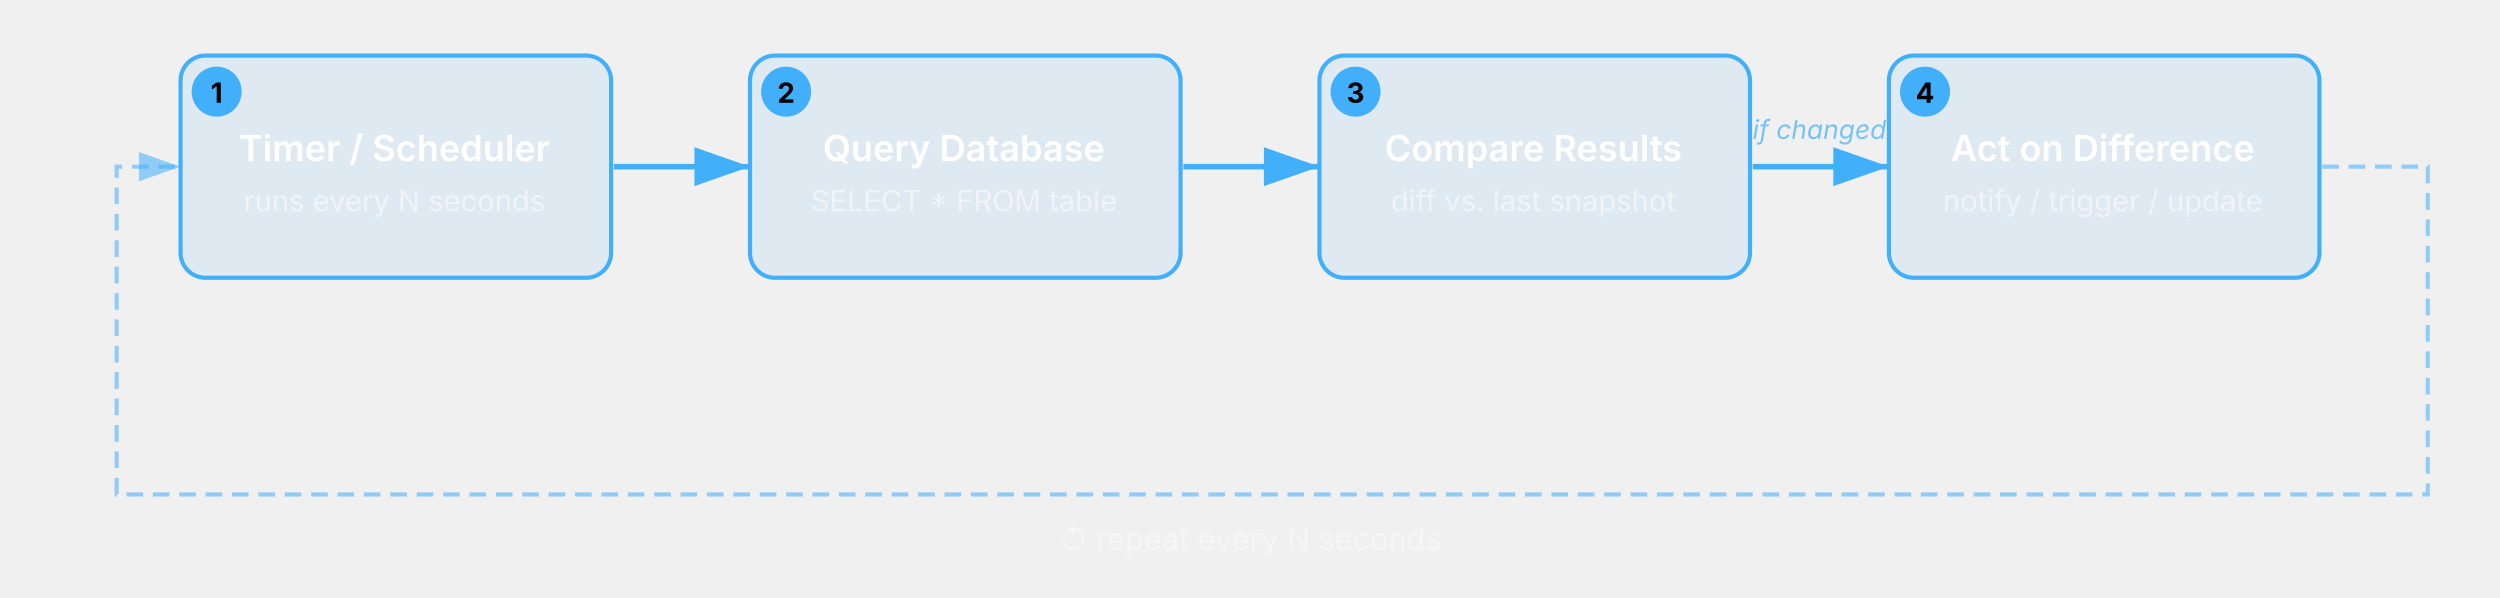
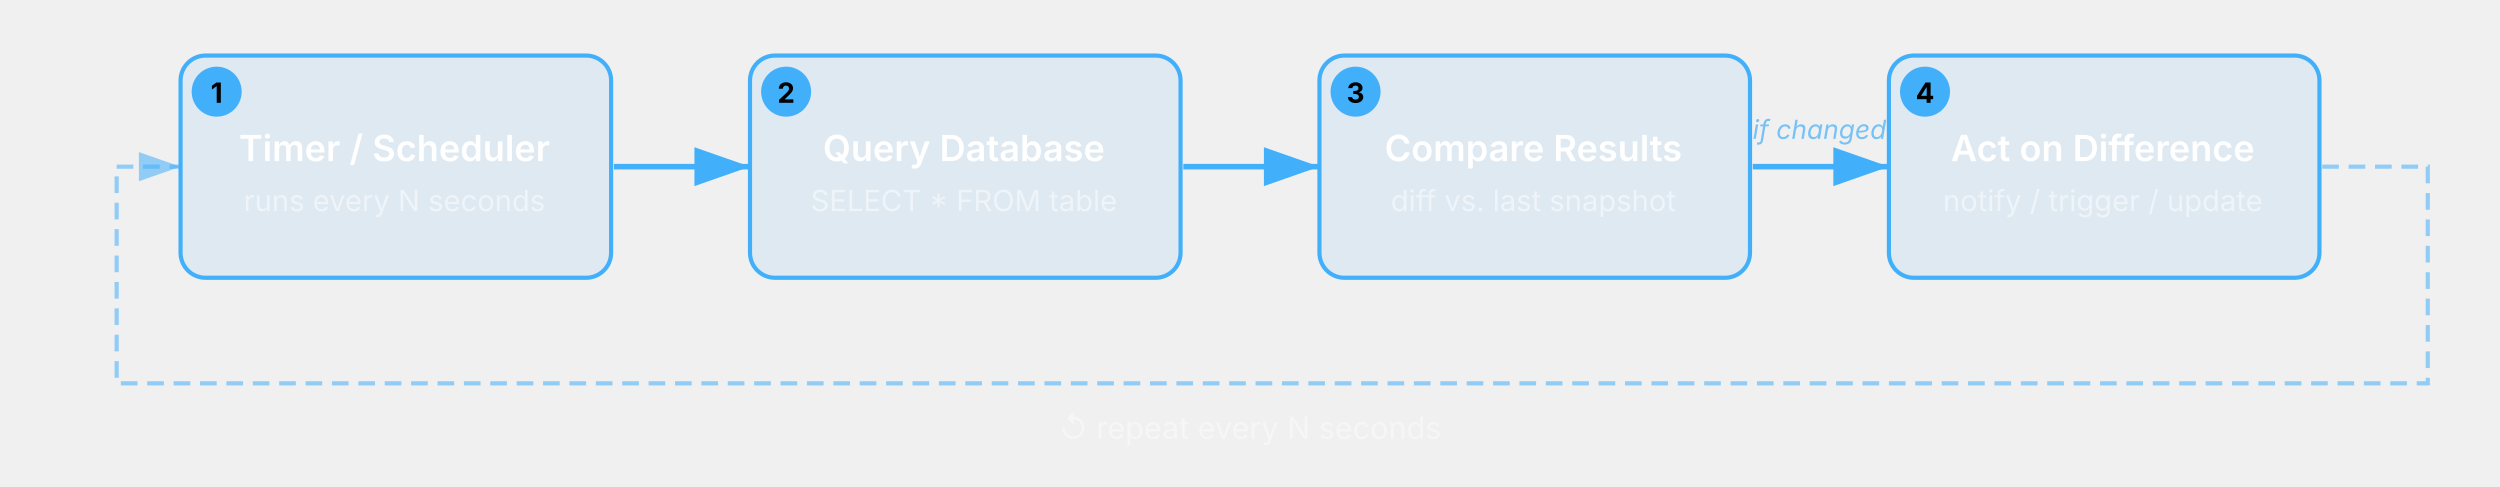
- <svg xmlns="http://www.w3.org/2000/svg" viewBox="0 0 900 215" width="900" height="215">
+ <svg xmlns="http://www.w3.org/2000/svg" viewBox="0 0 900 175" width="900" height="175">
  <defs>
    <marker id="arr" markerWidth="10" markerHeight="7" refX="10" refY="3.5" orient="auto">
      <polygon points="0 0, 10 3.5, 0 7" fill="#42affa" />
    </marker>
    <marker id="arr-dim" markerWidth="10" markerHeight="7" refX="10" refY="3.5" orient="auto">
      <polygon points="0 0, 10 3.5, 0 7" fill="rgba(66,175,250,0.55)" />
    </marker>
  </defs>
  <rect x="65" y="20" width="155" height="80" rx="9" fill="rgba(66,175,250,0.10)" stroke="#42affa" stroke-width="1.5" />
  <circle cx="78" cy="33" r="9" fill="#42affa" />
  <text x="78" y="37" text-anchor="middle" font-family="system-ui, -apple-system, sans-serif" font-size="10" font-weight="700" fill="#000">1</text>
  <text x="142" y="58" text-anchor="middle" font-family="system-ui, -apple-system, sans-serif" font-size="13" font-weight="600" fill="white">Timer / Scheduler</text>
  <text x="142" y="76" text-anchor="middle" font-family="system-ui, -apple-system, sans-serif" font-size="10.5" fill="rgba(255,255,255,0.50)">runs every N seconds</text>
  <line x1="221" y1="60" x2="270" y2="60" stroke="#42affa" stroke-width="2" marker-end="url(#arr)" />
  <rect x="270" y="20" width="155" height="80" rx="9" fill="rgba(66,175,250,0.10)" stroke="#42affa" stroke-width="1.5" />
  <circle cx="283" cy="33" r="9" fill="#42affa" />
  <text x="283" y="37" text-anchor="middle" font-family="system-ui, -apple-system, sans-serif" font-size="10" font-weight="700" fill="#000">2</text>
  <text x="347" y="58" text-anchor="middle" font-family="system-ui, -apple-system, sans-serif" font-size="13" font-weight="600" fill="white">Query Database</text>
  <text x="347" y="76" text-anchor="middle" font-family="system-ui, -apple-system, sans-serif" font-size="10.5" fill="rgba(255,255,255,0.50)">SELECT * FROM table</text>
  <line x1="426" y1="60" x2="475" y2="60" stroke="#42affa" stroke-width="2" marker-end="url(#arr)" />
  <rect x="475" y="20" width="155" height="80" rx="9" fill="rgba(66,175,250,0.10)" stroke="#42affa" stroke-width="1.5" />
  <circle cx="488" cy="33" r="9" fill="#42affa" />
  <text x="488" y="37" text-anchor="middle" font-family="system-ui, -apple-system, sans-serif" font-size="10" font-weight="700" fill="#000">3</text>
  <text x="552" y="58" text-anchor="middle" font-family="system-ui, -apple-system, sans-serif" font-size="13" font-weight="600" fill="white">Compare Results</text>
  <text x="552" y="76" text-anchor="middle" font-family="system-ui, -apple-system, sans-serif" font-size="10.5" fill="rgba(255,255,255,0.50)">diff vs. last snapshot</text>
  <line x1="631" y1="60" x2="680" y2="60" stroke="#42affa" stroke-width="2" marker-end="url(#arr)" />
  <text x="655" y="50" text-anchor="middle" font-family="system-ui, -apple-system, sans-serif" font-size="9.5" font-style="italic" fill="rgba(66,175,250,0.70)">if changed</text>
  <rect x="680" y="20" width="155" height="80" rx="9" fill="rgba(66,175,250,0.10)" stroke="#42affa" stroke-width="1.5" />
  <circle cx="693" cy="33" r="9" fill="#42affa" />
  <text x="693" y="37" text-anchor="middle" font-family="system-ui, -apple-system, sans-serif" font-size="10" font-weight="700" fill="#000">4</text>
  <text x="757" y="58" text-anchor="middle" font-family="system-ui, -apple-system, sans-serif" font-size="13" font-weight="600" fill="white">Act on Difference</text>
  <text x="757" y="76" text-anchor="middle" font-family="system-ui, -apple-system, sans-serif" font-size="10.5" fill="rgba(255,255,255,0.50)">notify / trigger / update</text>
-   <path d="M 836,60 H 874 V 178 H 42 V 60 H 65" fill="none" stroke="rgba(66,175,250,0.55)" stroke-width="1.5" stroke-dasharray="6,3.5" marker-end="url(#arr-dim)" />
-   <text x="450" y="198" text-anchor="middle" font-family="system-ui, -apple-system, sans-serif" font-size="11" fill="rgba(255,255,255,0.38)">↺  repeat every N seconds</text>
+   <path d="M 836,60 H 874 V 138 H 42 V 60 H 65" fill="none" stroke="rgba(66,175,250,0.55)" stroke-width="1.5" stroke-dasharray="6,3.5" marker-end="url(#arr-dim)" />
+   <text x="450" y="158" text-anchor="middle" font-family="system-ui, -apple-system, sans-serif" font-size="11" fill="rgba(255,255,255,0.38)">↺  repeat every N seconds</text>
</svg>
